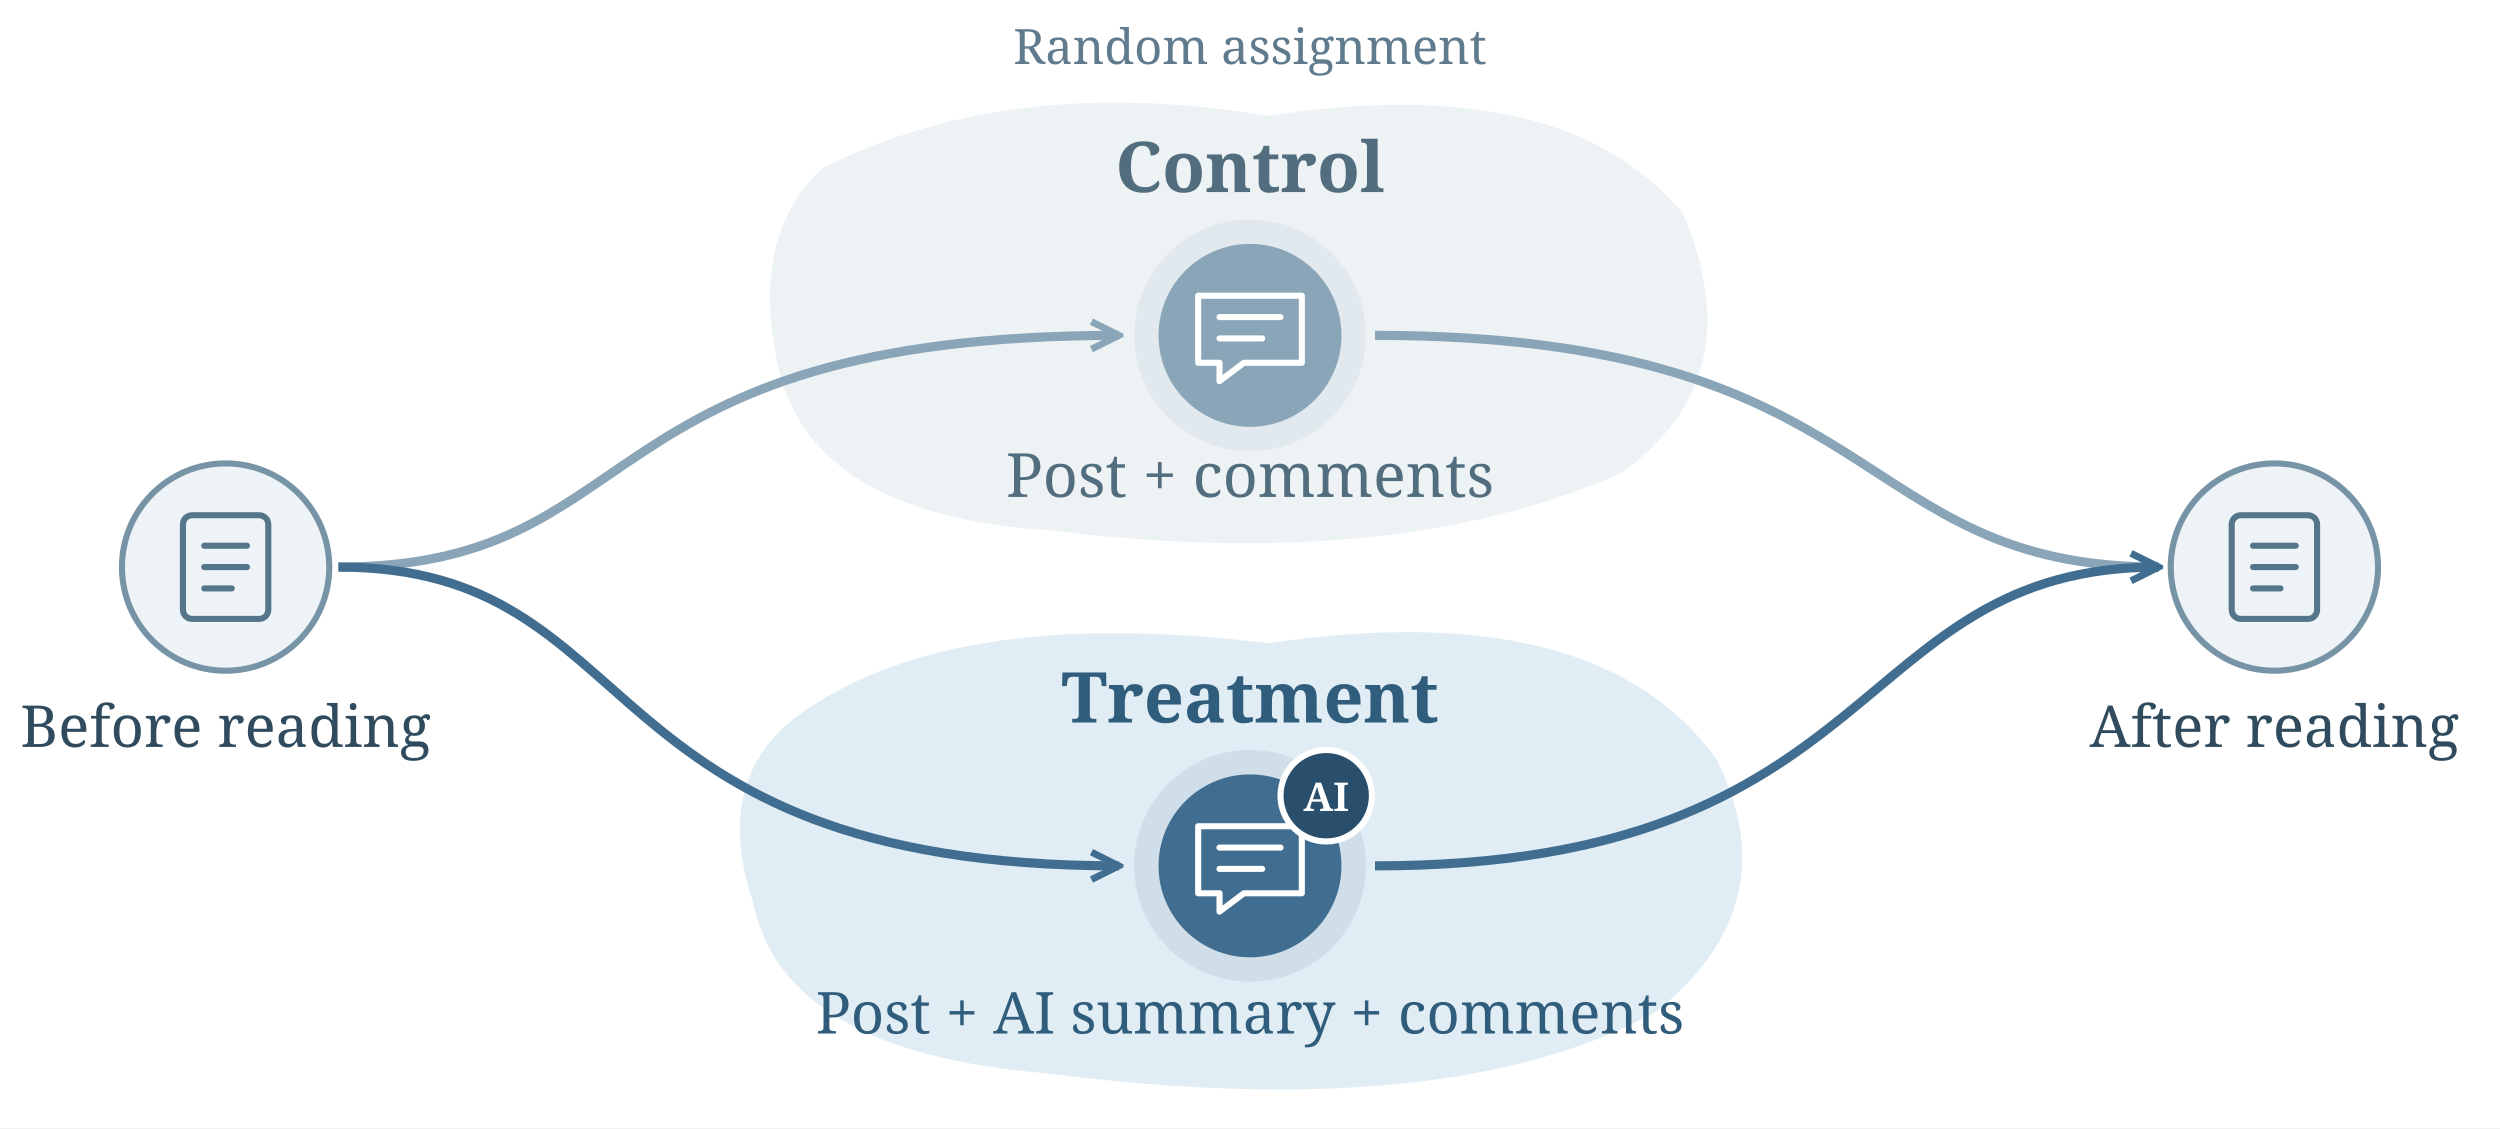
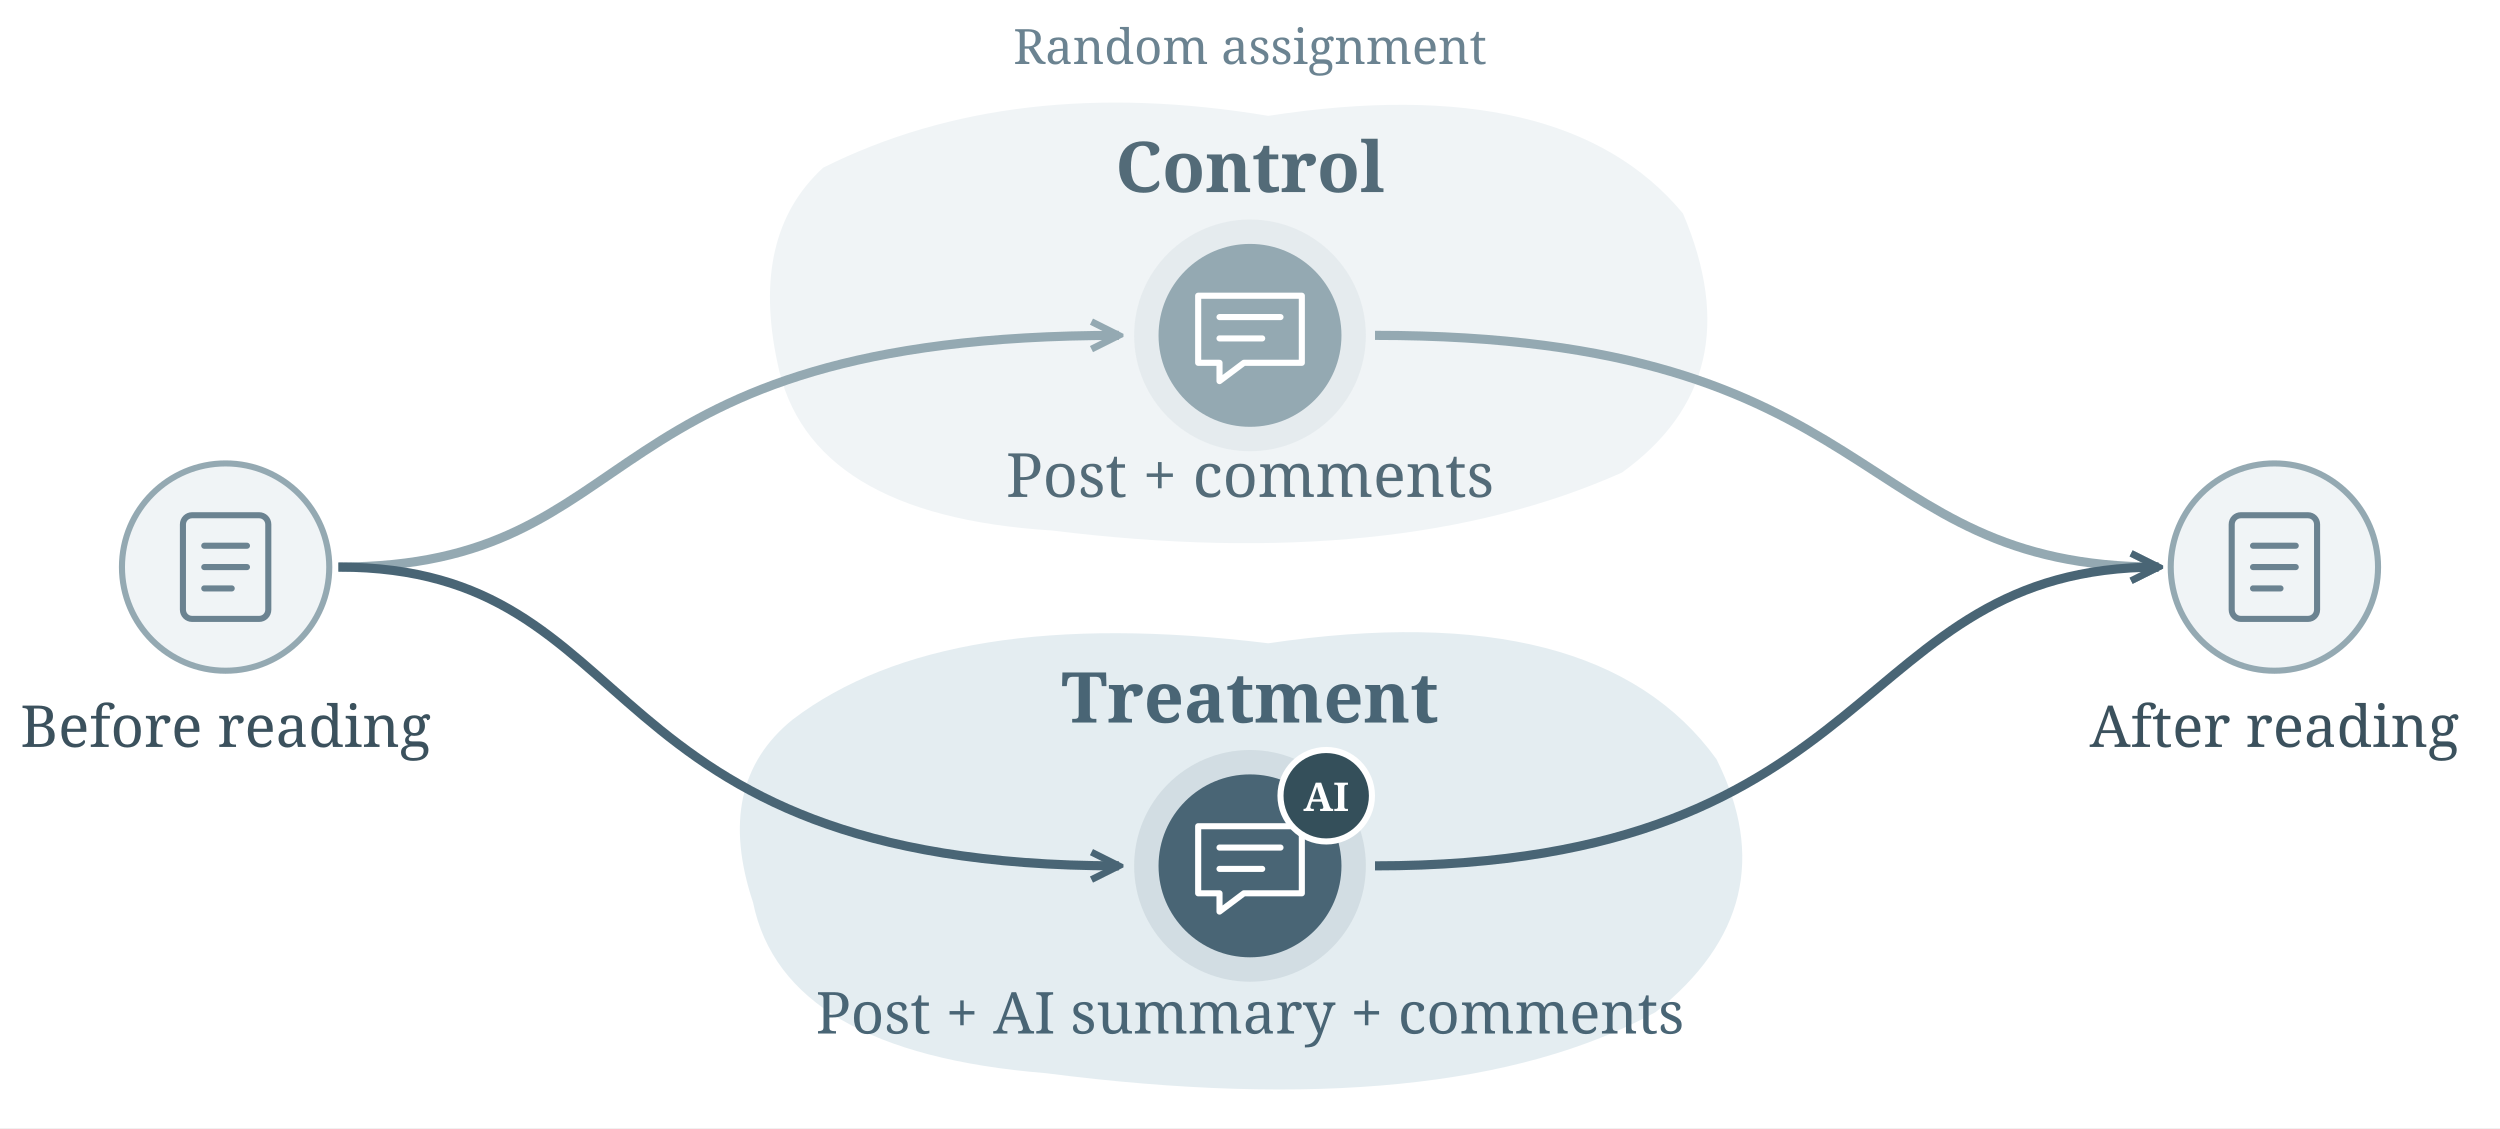
<svg xmlns="http://www.w3.org/2000/svg" viewBox="0 0 820 370" role="img" aria-labelledby="title desc">
  <defs>
    <marker id="arrow-control" viewBox="0 0 8 8" refX="7" refY="4" markerWidth="4" markerHeight="4" orient="auto">
-       <path d="M1 1L7 4L1 7" fill="none" stroke="#8aa5b7" stroke-width="1.5" />
+       <path d="M1 1L7 4L1 7" fill="none" stroke="#94a9b2" stroke-width="1.5" />
    </marker>
    <marker id="arrow-treatment" viewBox="0 0 8 8" refX="7" refY="4" markerWidth="4" markerHeight="4" orient="auto">
-       <path d="M1 1L7 4L1 7" fill="none" stroke="#416e90" stroke-width="1.5" />
+       <path d="M1 1L7 4L1 7" fill="none" stroke="#496575" stroke-width="1.5" />
    </marker>
  </defs>
  <rect width="820" height="370" fill="#fff" />
-   <path d="M270 55Q332 24 416 38Q513 23 552 70Q575 124 532 155Q458 188 345 174Q265 169 255 119Q246 77 270 55Z" fill="#edf2f5" />
-   <path d="M260 236Q310 198 416 211Q524 195 563 249Q587 297 543 332Q475 369 343 352Q257 345 247 296Q234 257 260 236Z" fill="#e1edf4" />
-   <g fill="none" stroke="#8aa5b7" stroke-width="3" marker-end="url(#arrow-control)">
+   <path d="M270 55Q332 24 416 38Q513 23 552 70Q575 124 532 155Q458 188 345 174Q265 169 255 119Q246 77 270 55Z" fill="#f0f4f6" />
+   <path d="M260 236Q310 198 416 211Q524 195 563 249Q587 297 543 332Q475 369 343 352Q257 345 247 296Q234 257 260 236Z" fill="#e4edf1" />
+   <g fill="none" stroke="#94a9b2" stroke-width="3" marker-end="url(#arrow-control)">
    <path d="M111 186C214 186 190 110 367 110" />
    <path d="M451 110C620 110 606 186 708 186" />
  </g>
-   <g fill="none" stroke="#416e90" stroke-width="3" marker-end="url(#arrow-treatment)">
+   <g fill="none" stroke="#496575" stroke-width="3" marker-end="url(#arrow-treatment)">
    <path d="M111 186C214 186 190 284 367 284" />
    <path d="M451 284C620 284 606 186 708 186" />
  </g>
-   <text x="410" y="21" text-anchor="middle" font-family="Georgia,serif" font-size="16" fill="#607b8d" font-weight="400">Random assignment</text>
-   <text x="410" y="63" text-anchor="middle" font-family="Georgia,serif" font-size="23" fill="#526d7d" font-weight="700">Control</text>
-   <circle cx="410" cy="110" r="38" fill="#8aa5b7" opacity=".12" />
-   <circle cx="410" cy="110" r="30" fill="#8aa5b7" />
+   <text x="410" y="21" text-anchor="middle" font-family="Georgia,serif" font-size="16" fill="#6b8391" font-weight="400">Random assignment</text>
+   <text x="410" y="63" text-anchor="middle" font-family="Georgia,serif" font-size="23" fill="#536b78" font-weight="700">Control</text>
+   <circle cx="410" cy="110" r="38" fill="#94a9b2" opacity=".12" />
+   <circle cx="410" cy="110" r="30" fill="#94a9b2" />
  <g transform="translate(393 97)" fill="none" stroke="white" stroke-width="2" stroke-linejoin="round" stroke-linecap="round">
    <path d="M0 0h34v22H15l-8 6v-6H0Z" />
    <path d="M7 7h20M7 14h14" />
  </g>
-   <text x="410" y="163" text-anchor="middle" font-family="Georgia,serif" font-size="20" fill="#526d7d" font-weight="400">Post + comments</text>
-   <text x="410" y="237" text-anchor="middle" font-family="Georgia,serif" font-size="23" fill="#315d7d" font-weight="700">Treatment</text>
-   <circle cx="410" cy="284" r="38" fill="#416e90" opacity=".12" />
-   <circle cx="410" cy="284" r="30" fill="#416e90" />
+   <text x="410" y="163" text-anchor="middle" font-family="Georgia,serif" font-size="20" fill="#536b78" font-weight="400">Post + comments</text>
+   <text x="410" y="237" text-anchor="middle" font-family="Georgia,serif" font-size="23" fill="#496575" font-weight="700">Treatment</text>
+   <circle cx="410" cy="284" r="38" fill="#496575" opacity=".12" />
+   <circle cx="410" cy="284" r="30" fill="#496575" />
  <g transform="translate(393 271)" fill="none" stroke="white" stroke-width="2" stroke-linejoin="round" stroke-linecap="round">
    <path d="M0 0h34v22H15l-8 6v-6H0Z" />
    <path d="M7 7h20M7 14h14" />
  </g>
-   <circle cx="435" cy="261" r="15" fill="#294f6c" stroke="#fff" stroke-width="2" />
+   <circle cx="435" cy="261" r="15" fill="#344f5a" stroke="#fff" stroke-width="2" />
  <text x="435" y="266" text-anchor="middle" font-family="Georgia,serif" font-size="13" fill="#fff" font-weight="700">AI</text>
-   <text x="410" y="339" text-anchor="middle" font-family="Georgia,serif" font-size="19" fill="#315d7d" font-weight="400">Post + AI summary + comments</text>
-   <circle cx="74" cy="186" r="34" fill="#edf3f7" stroke="#7793a6" stroke-width="2" />
-   <g transform="translate(60 169)" fill="none" stroke="#55758a" stroke-width="2" stroke-linecap="round">
+   <text x="410" y="339" text-anchor="middle" font-family="Georgia,serif" font-size="19" fill="#496575" font-weight="400">Post + AI summary + comments</text>
+   <circle cx="74" cy="186" r="34" fill="#f0f4f6" stroke="#94a9b2" stroke-width="2" />
+   <g transform="translate(60 169)" fill="none" stroke="#6b8391" stroke-width="2" stroke-linecap="round">
    <rect width="28" height="34" rx="3" />
    <path d="M7 10h14M7 17h14M7 24h9" />
  </g>
-   <circle cx="746" cy="186" r="34" fill="#edf3f7" stroke="#7793a6" stroke-width="2" />
-   <g transform="translate(732 169)" fill="none" stroke="#55758a" stroke-width="2" stroke-linecap="round">
+   <circle cx="746" cy="186" r="34" fill="#f0f4f6" stroke="#94a9b2" stroke-width="2" />
+   <g transform="translate(732 169)" fill="none" stroke="#6b8391" stroke-width="2" stroke-linecap="round">
    <rect width="28" height="34" rx="3" />
    <path d="M7 10h14M7 17h14M7 24h9" />
  </g>
-   <text x="74" y="245" text-anchor="middle" font-family="Georgia,serif" font-size="19" fill="#304b5e" font-weight="400">Before reading</text>
-   <text x="746" y="245" text-anchor="middle" font-family="Georgia,serif" font-size="19" fill="#304b5e" font-weight="400">After reading</text>
+   <text x="74" y="245" text-anchor="middle" font-family="Georgia,serif" font-size="19" fill="#3b515d" font-weight="400">Before reading</text>
+   <text x="746" y="245" text-anchor="middle" font-family="Georgia,serif" font-size="19" fill="#3b515d" font-weight="400">After reading</text>
</svg>
